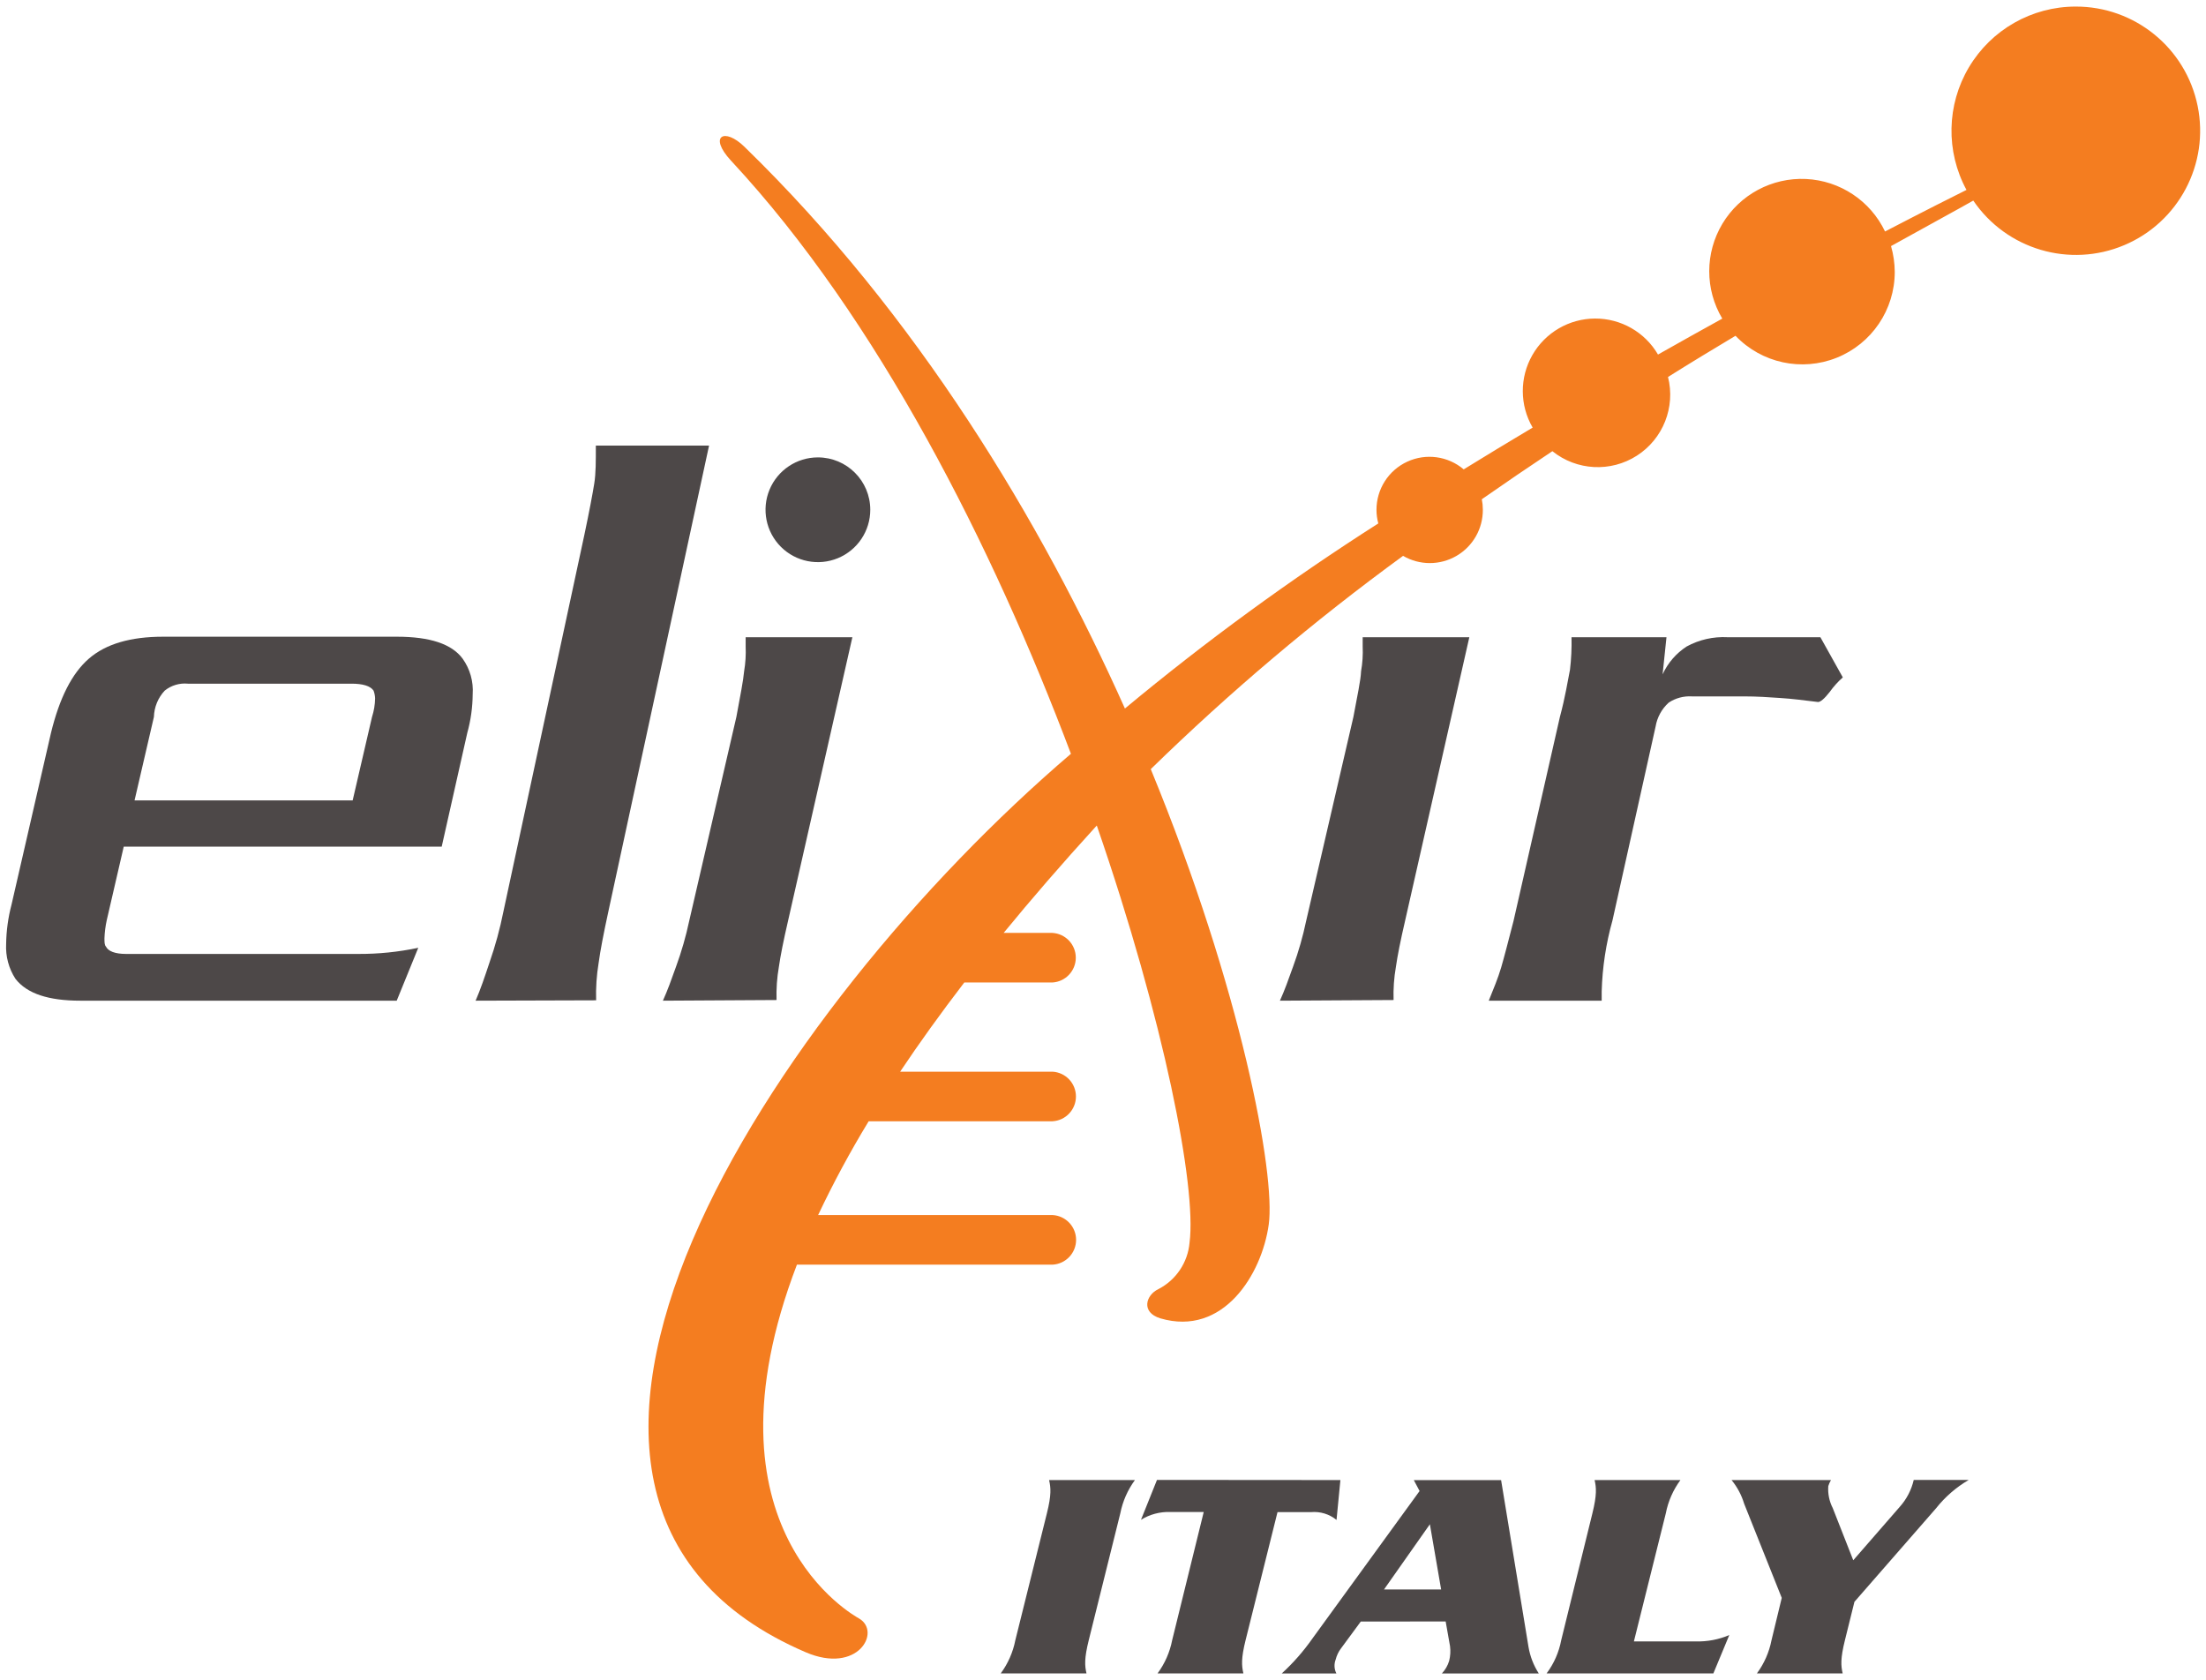
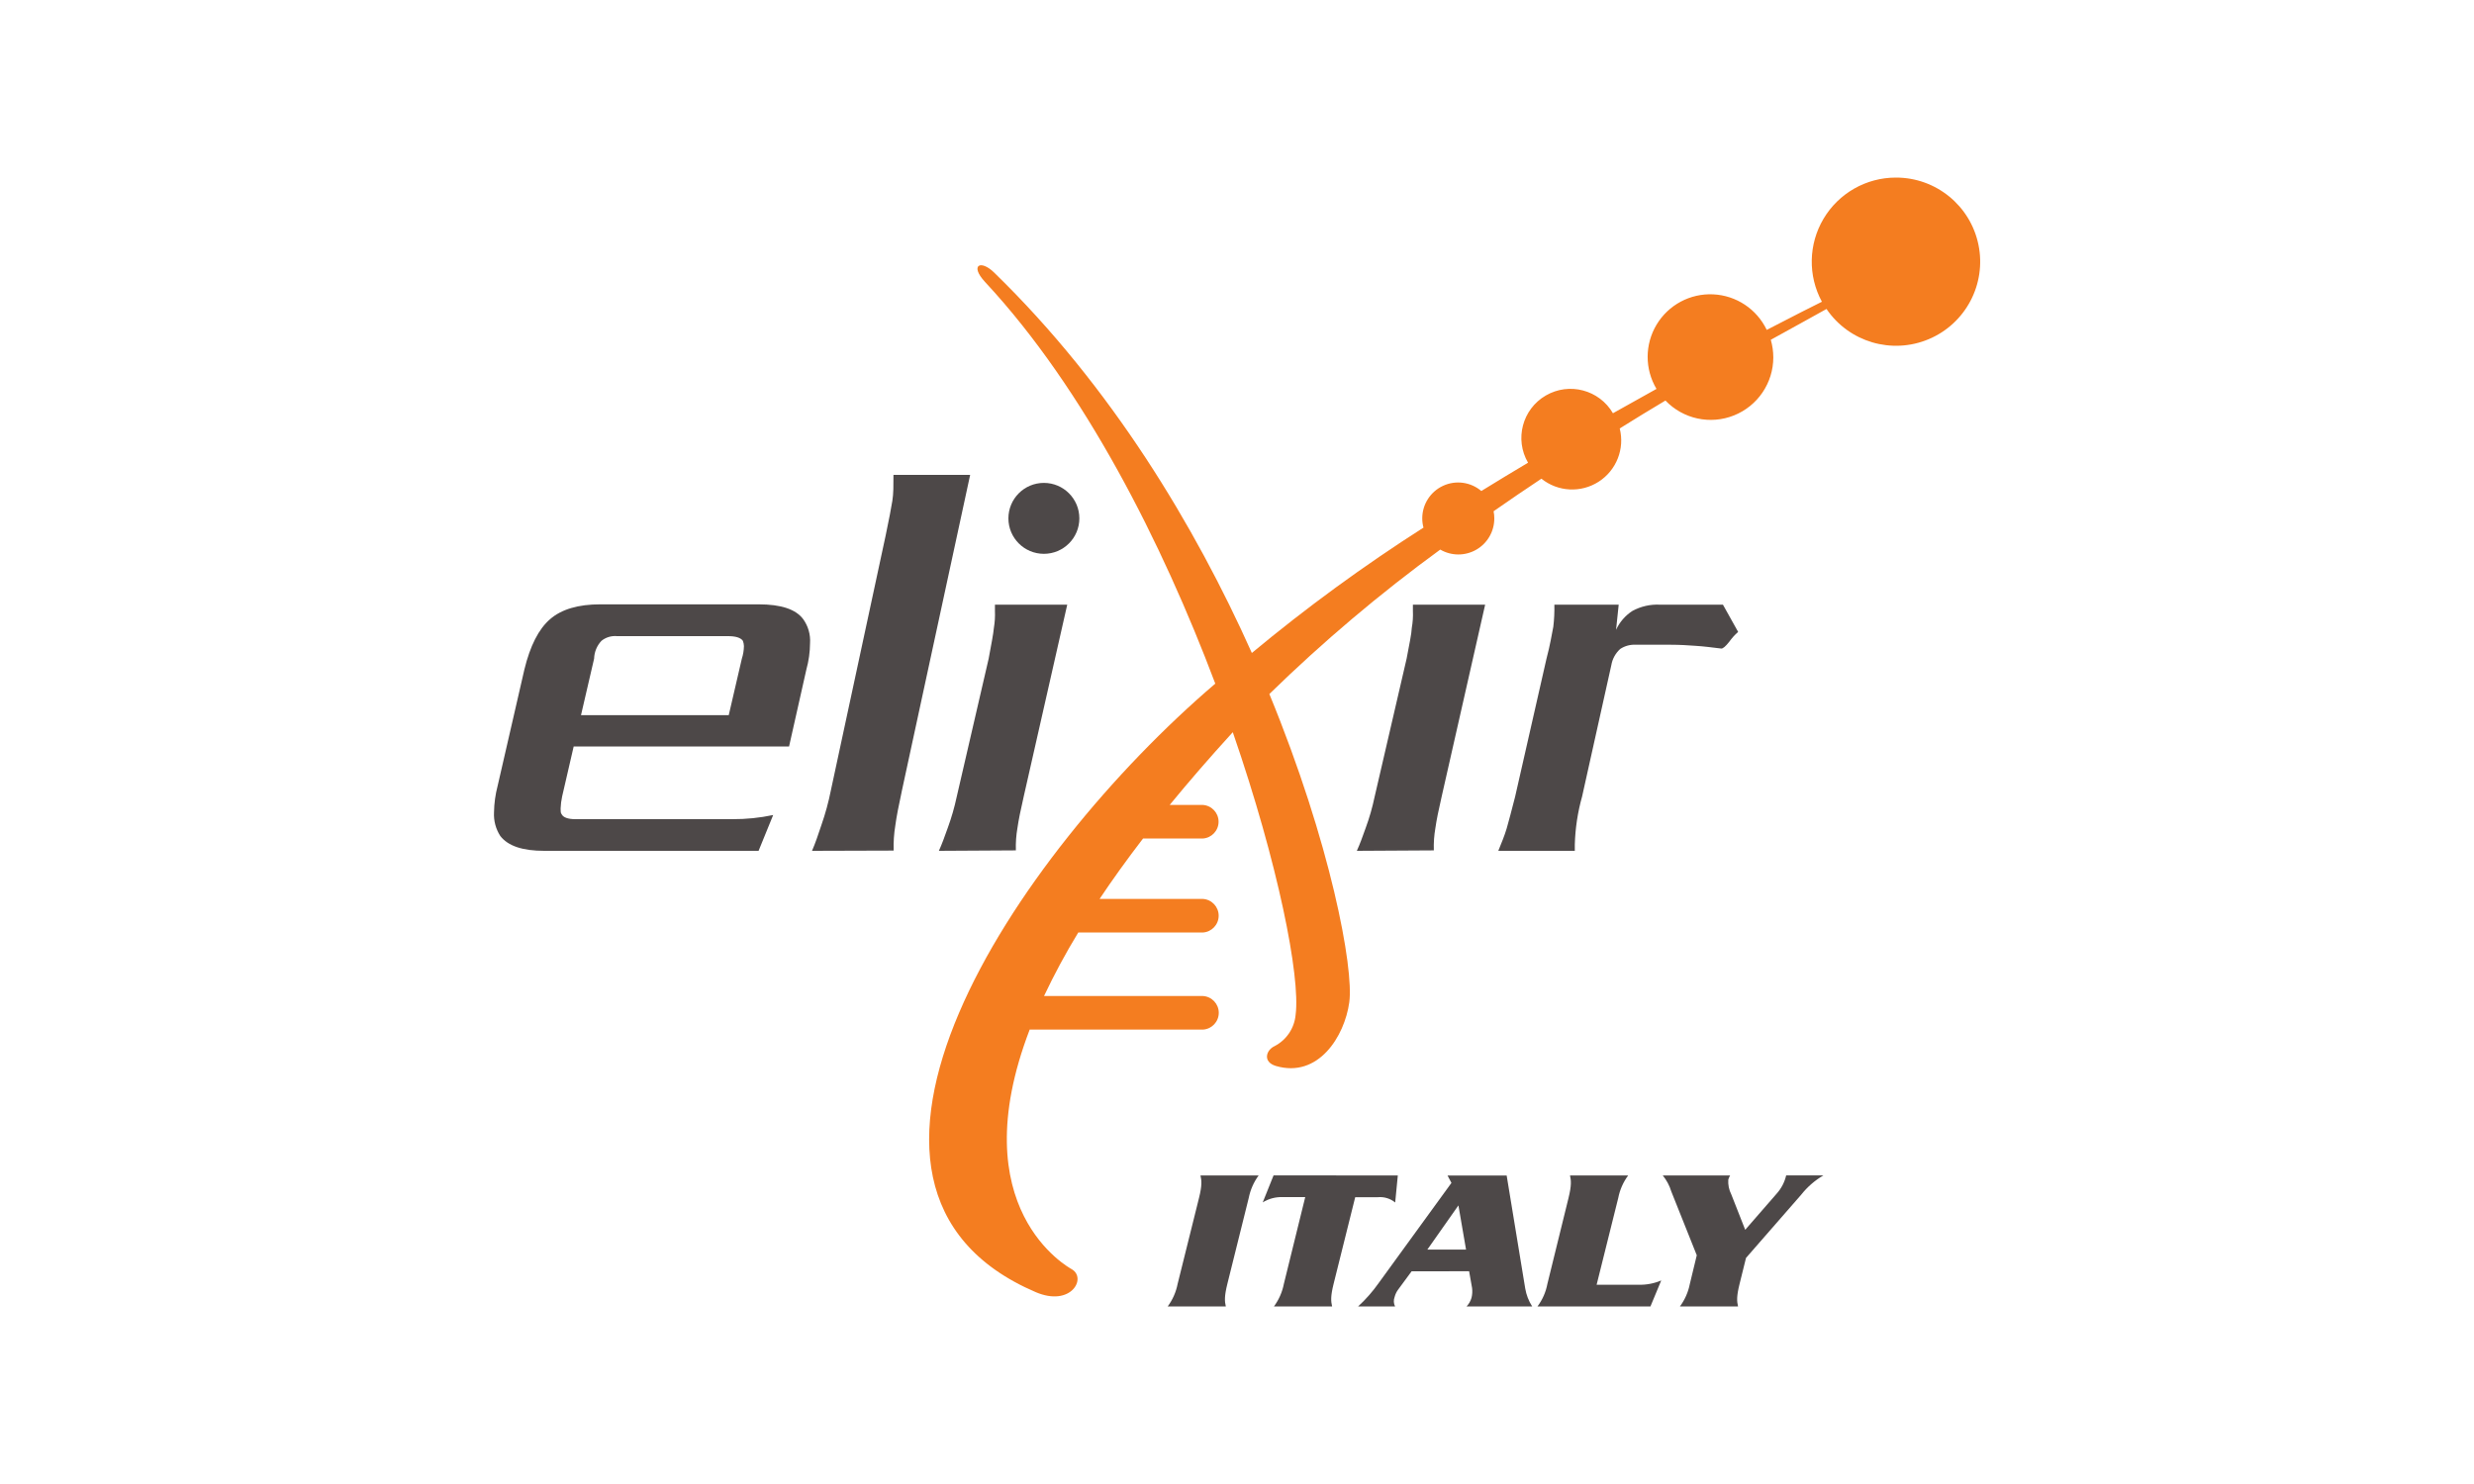
- <svg xmlns="http://www.w3.org/2000/svg" width="302px" height="230px" viewBox="0 0 302 230" version="1.1">
-   <defs />
-   <g id="Page-1" stroke="none" stroke-width="1" fill="none" fill-rule="evenodd">
-     <g id="Nodes">
-       <path d="M90.75,137 C91.38,135.62 91.91,134.14 92.55,132.34 C93.296,130.302 93.898,128.213 94.35,126.09 L100.81,98.15 C101.34,95.29 101.76,93.15 101.87,91.9 C102.059,90.78 102.129,89.644 102.08,88.51 L102.08,87.24 L116.69,87.24 L107.9,126 C107.26,128.76 106.84,130.87 106.63,132.36 C106.367,133.862 106.26,135.386 106.31,136.91 L90.75,137 Z" id="Shape" fill="#4D4848" />
-       <path d="M284.15,0.9 C278.159,0.902 272.612,4.057 269.548,9.205 C266.484,14.353 266.356,20.733 269.21,26 C267.52,26.84 263.58,28.82 258.06,31.69 C256.053,27.486 251.897,24.725 247.243,24.504 C242.59,24.283 238.191,26.638 235.795,30.634 C233.399,34.63 233.393,39.619 235.78,43.62 C232.95,45.18 230,46.83 226.98,48.54 C225.194,45.475 221.908,43.595 218.36,43.61 C214.812,43.624 211.541,45.53 209.78,48.61 C208.018,51.689 208.034,55.475 209.82,58.54 C206.693,60.4 203.547,62.307 200.38,64.26 C198.224,62.431 195.203,62.022 192.639,63.212 C190.074,64.402 188.436,66.973 188.44,69.8 C188.44,70.428 188.524,71.054 188.69,71.66 C176.607,79.372 165.021,87.835 154,97 C142.52,71.32 125.58,43.13 102,20.18 L101.94,20.12 C99.18,17.4 96.94,18.6 100.06,21.98 L100.18,22.11 C120.18,43.64 135.9,74.79 146.61,103.2 C105.99,137.89 61.2,205.11 110.29,226.2 C117.44,229.28 120.69,223.4 117.62,221.59 C117.06,221.26 95.2,209.44 109.1,173.14 L144.1,173.14 C145.903,173.042 147.316,171.551 147.316,169.745 C147.316,167.939 145.903,166.448 144.1,166.35 L112,166.35 C114.08,161.952 116.39,157.666 118.92,153.51 L144.08,153.51 C145.883,153.412 147.296,151.921 147.296,150.115 C147.296,148.309 145.883,146.818 144.08,146.72 L123.23,146.72 C125.823,142.833 128.75,138.763 132.01,134.51 L144.06,134.51 C145.863,134.412 147.276,132.921 147.276,131.115 C147.276,129.309 145.863,127.818 144.06,127.72 L137.4,127.72 C141.2,123.08 145.4,118.23 150.03,113.15 L150.15,113.02 C159.38,139.74 163.83,162.52 162.85,170.11 C162.62,172.83 161.006,175.24 158.58,176.49 C156.86,177.3 156.16,179.67 158.85,180.49 C167.45,183.02 172.74,174.49 173.69,167.64 C174.64,160.79 169.95,135.45 157.54,105.3 C168.342,94.755 179.884,84.996 192.08,76.1 C194.335,77.416 197.122,77.421 199.381,76.111 C201.64,74.802 203.022,72.381 203,69.77 C202.999,69.293 202.953,68.818 202.86,68.35 C206.1,66.09 209.33,63.89 212.52,61.77 C215.844,64.439 220.502,64.686 224.089,62.383 C227.677,60.081 229.392,55.744 228.35,51.61 C231.53,49.61 234.62,47.75 237.59,45.97 C241.159,49.709 246.644,50.9 251.443,48.978 C256.241,47.057 259.388,42.409 259.39,37.24 C259.385,36.039 259.213,34.844 258.88,33.69 C264.28,30.69 268.22,28.56 270.14,27.46 C274.695,34.158 283.343,36.712 290.806,33.563 C298.269,30.414 302.474,22.437 300.854,14.501 C299.234,6.564 292.24,0.873 284.14,0.9 L284.15,0.9 Z" id="Shape" fill="#F47D20" />
-       <path d="M54.31,137 L11,137 C6.66,137 3.7,136.05 2.11,134 C1.196,132.586 0.752,130.921 0.84,129.24 C0.867,127.417 1.115,125.603 1.58,123.84 L6.98,100.34 C8.14,95.58 9.84,92.19 12.17,90.17 C14.5,88.15 17.89,87.17 22.33,87.17 L54.33,87.17 C58.88,87.17 61.85,88.17 63.33,90.17 C64.345,91.586 64.833,93.312 64.71,95.05 C64.697,96.838 64.448,98.617 63.97,100.34 L60.47,115.91 L16.94,115.91 L14.61,126 C14.435,126.803 14.331,127.619 14.3,128.44 C14.3,128.97 14.3,129.39 14.51,129.6 C14.82,130.24 15.78,130.6 17.26,130.6 L49,130.6 C51.775,130.617 54.545,130.335 57.26,129.76 L54.31,137 Z M50.93,98.15 C51.195,97.329 51.337,96.473 51.35,95.61 C51.338,95.248 51.267,94.889 51.14,94.55 C50.71,93.91 49.66,93.6 48.14,93.6 L25.73,93.6 C24.586,93.487 23.444,93.828 22.55,94.55 C21.634,95.529 21.108,96.81 21.07,98.15 L18.42,109.58 L48.28,109.58 L50.93,98.15 Z" id="Shape" fill="#4D4848" />
-       <path d="M65.11,137 C65.78,135.46 66.34,133.8 67.01,131.78 C67.809,129.494 68.447,127.155 68.92,124.78 L80,73.22 C80.68,70.01 81.12,67.64 81.35,66.22 C81.58,64.8 81.57,63.14 81.57,61 L97.07,61 L83.3,124.72 C82.63,127.81 82.17,130.19 81.95,131.85 C81.672,133.535 81.558,135.243 81.61,136.95 L65.11,137 Z" id="Shape" fill="#4D4848" />
-       <path d="M243.72,95.56 C242.13,95.45 240.55,95.34 238.72,95.34 L231.62,95.34 C230.499,95.272 229.386,95.57 228.45,96.19 C227.496,97.048 226.862,98.204 226.65,99.47 L220.75,126 C219.859,129.174 219.362,132.445 219.27,135.74 L219.27,137 L203.81,137 C204.45,135.41 205.08,133.92 205.51,132.45 C205.94,130.98 206.46,128.95 207.2,126.09 L213.55,98.15 C214.29,95.39 214.61,93.28 214.93,91.69 C215.105,90.213 215.175,88.726 215.14,87.24 L228.14,87.24 L227.61,92.32 C228.324,90.764 229.465,89.443 230.9,88.51 C232.613,87.575 234.552,87.135 236.5,87.24 L249.21,87.24 L252.28,92.74 C251.606,93.336 251.002,94.007 250.48,94.74 C249.74,95.69 249.21,96.11 248.89,96.11 C247,95.88 245.31,95.66 243.72,95.56 L243.72,95.56 Z" id="Shape" fill="#4D4848" />
-       <path d="M175.22,137 C175.85,135.62 176.38,134.14 177.02,132.34 C177.767,130.303 178.365,128.214 178.81,126.09 L185.28,98.15 C185.81,95.29 186.28,93.15 186.33,91.9 C186.528,90.782 186.601,89.645 186.55,88.51 L186.55,87.24 L201.15,87.24 L192.37,126 C191.73,128.76 191.31,130.87 191.1,132.36 C190.837,133.862 190.73,135.386 190.78,136.91 L175.22,137 Z" id="Shape" fill="#4D4848" />
-       <path d="M119.14,69.79 C119.14,72.69 117.393,75.304 114.714,76.414 C112.035,77.524 108.951,76.911 106.9,74.86 C104.849,72.809 104.236,69.725 105.346,67.046 C106.456,64.367 109.07,62.62 111.97,62.62 C115.93,62.62 119.14,65.83 119.14,69.79 L119.14,69.79 Z" id="Shape" fill="#4D4848" />
-       <path d="M137,229.1 C137.996,227.751 138.679,226.196 139,224.55 L143.32,207.18 C143.95,204.66 143.86,203.67 143.62,202.63 L155.37,202.63 C154.378,203.982 153.695,205.535 153.37,207.18 L149.05,224.55 C148.42,227.08 148.5,228.07 148.74,229.1 L137,229.1 Z" id="Shape" fill="#4D4848" />
-       <path d="M183.5,202.63 L182.97,208.09 C181.992,207.29 180.739,206.905 179.48,207.02 L174.89,207.02 L170.52,224.55 C169.89,227.08 169.98,228.07 170.22,229.1 L158.47,229.1 C159.466,227.751 160.149,226.196 160.47,224.55 L164.79,207 L160.2,207 C158.79,206.956 157.399,207.328 156.2,208.07 L158.39,202.61 L183.5,202.63 Z" id="Shape" fill="#4D4848" />
-       <path d="M186.29,222 L183.61,225.64 C183.252,226.106 182.994,226.64 182.85,227.21 C182.613,227.829 182.649,228.519 182.95,229.11 L175.47,229.11 C177.044,227.669 178.456,226.059 179.68,224.31 L194.34,204.13 L193.55,202.64 L205.5,202.64 L209.25,225.47 C209.468,226.766 209.948,228.005 210.66,229.11 L197.39,229.11 C197.855,228.62 198.198,228.027 198.39,227.38 C198.554,226.727 198.595,226.048 198.51,225.38 L197.91,221.99 L186.29,222 Z M197.29,217.61 L195.75,208.68 L189.47,217.61 L197.29,217.61 Z" id="Shape" fill="#4D4848" />
-       <path d="M232.18,224.72 C233.745,224.76 235.3,224.463 236.74,223.85 L234.56,229.1 L211.73,229.1 C212.735,227.756 213.419,226.199 213.73,224.55 L218,207.18 C218.62,204.66 218.54,203.67 218.3,202.63 L230.05,202.63 C229.054,203.979 228.37,205.534 228.05,207.18 L223.68,224.72 L232.18,224.72 Z" id="Shape" fill="#4D4848" />
-       <path d="M243.92,218.76 L238.77,205.86 C238.415,204.681 237.83,203.583 237.05,202.63 L250.66,202.63 C250.504,202.891 250.38,203.169 250.29,203.46 C250.216,204.497 250.427,205.534 250.9,206.46 L253.71,213.61 L260.08,206.29 C261.017,205.244 261.674,203.978 261.99,202.61 L269.52,202.61 C267.797,203.616 266.278,204.935 265.04,206.5 L253.87,219.3 L252.57,224.55 C251.94,227.08 252.02,228.07 252.26,229.1 L240.52,229.1 C241.516,227.751 242.199,226.196 242.52,224.55 L243.92,218.76 Z" id="Shape" fill="#4D4848" />
-     </g>
+ <svg xmlns="http://www.w3.org/2000/svg" width="500" height="300" viewBox="0 100 500 300">
+   <defs>
+     <style>.cls-1{fill:#4d4848;}.cls-2{fill:#f47d20;}</style>
+   </defs>
+   <g id="Nodes">
+     <path class="cls-1" d="M189.75,272c.63-1.38,1.16-2.86,1.8-4.66a46.2,46.2,0,0,0,1.8-6.25l6.46-27.94c.53-2.86.95-5,1.06-6.25a16.19,16.19,0,0,0,.21-3.39v-1.27h14.61L206.9,261c-.64,2.76-1.06,4.87-1.27,6.36a22.21,22.21,0,0,0-.32,4.55Z" />
+     <path class="cls-2" d="M383.15,135.9A17,17,0,0,0,368.21,161c-1.69.84-5.63,2.82-11.15,5.69a12.65,12.65,0,1,0-22.28,11.93c-2.83,1.56-5.78,3.21-8.8,4.92a9.93,9.93,0,0,0-17.16,10q-4.69,2.79-9.44,5.72a7.25,7.25,0,0,0-11.94,5.54,7.08,7.08,0,0,0,.25,1.86A342.1,342.1,0,0,0,253,232c-11.48-25.68-28.42-53.87-52-76.82l-.06-.06c-2.76-2.72-5-1.52-1.88,1.86l.12.13c20,21.53,35.72,52.68,46.43,81.09-40.62,34.69-85.41,101.91-36.32,123,7.15,3.08,10.4-2.8,7.33-4.61-.56-.33-22.42-12.15-8.52-48.45h35a3.4,3.4,0,0,0,0-6.79H211a139,139,0,0,1,6.92-12.84h25.16a3.4,3.4,0,0,0,0-6.79H222.23q3.89-5.83,8.78-12.21h12.05a3.4,3.4,0,0,0,0-6.79H236.4c3.8-4.64,8-9.49,12.63-14.57l.12-.13c9.23,26.72,13.68,49.5,12.7,57.09a7.93,7.93,0,0,1-4.27,6.38c-1.72.81-2.42,3.18.27,4,8.6,2.53,13.89-6,14.84-12.85s-3.74-32.19-16.15-62.34a316.22,316.22,0,0,1,34.54-29.2A7.26,7.26,0,0,0,302,204.77a7.35,7.35,0,0,0-.14-1.42c3.24-2.26,6.47-4.46,9.66-6.58a9.92,9.92,0,0,0,15.83-10.16c3.18-2,6.27-3.86,9.24-5.64a12.65,12.65,0,0,0,21.8-8.73,13,13,0,0,0-.51-3.55c5.4-3,9.34-5.13,11.26-6.23a17,17,0,1,0,14-26.56Z" />
+     <path class="cls-1" d="M153.31,272H110c-4.34,0-7.3-.95-8.89-3a8,8,0,0,1-1.27-4.76,22.47,22.47,0,0,1,.74-5.4l5.4-23.5c1.16-4.76,2.86-8.15,5.19-10.17s5.72-3,10.16-3h32c4.55,0,7.52,1,9,3a7.47,7.47,0,0,1,1.38,4.88,20.37,20.37,0,0,1-.74,5.29l-3.5,15.57H115.94L113.61,261a13.87,13.87,0,0,0-.31,2.44c0,.53,0,.95.21,1.16.31.64,1.27,1,2.75,1H148a38.76,38.76,0,0,0,8.26-.84Zm-3.38-38.85a8.71,8.71,0,0,0,.42-2.54,3.32,3.32,0,0,0-.21-1.06c-.43-.64-1.48-.95-3-.95H124.73a4.38,4.38,0,0,0-3.18.95,5.5,5.5,0,0,0-1.48,3.6l-2.65,11.43h29.86Z" />
+     <path class="cls-1" d="M164.11,272c.67-1.54,1.23-3.2,1.9-5.22a52,52,0,0,0,1.91-7L179,208.22c.68-3.21,1.12-5.58,1.35-7s.22-3.08.22-5.22h15.5L182.3,259.72c-.67,3.09-1.13,5.47-1.35,7.13a26.34,26.34,0,0,0-.34,5.1Z" />
+     <path class="cls-1" d="M342.72,230.56c-1.59-.11-3.17-.22-5-.22h-7.1a5.17,5.17,0,0,0-3.17.85,5.67,5.67,0,0,0-1.8,3.28L319.75,261a40.17,40.17,0,0,0-1.48,9.74V272H302.81c.64-1.59,1.27-3.08,1.7-4.55s.95-3.5,1.69-6.36l6.35-27.94c.74-2.76,1.06-4.87,1.38-6.46a31.58,31.58,0,0,0,.21-4.45h13l-.53,5.08a9.05,9.05,0,0,1,3.29-3.81,10.51,10.51,0,0,1,5.6-1.27h12.71l3.07,5.5a11.82,11.82,0,0,0-1.8,2c-.74.95-1.27,1.37-1.59,1.37C346,230.88,344.31,230.66,342.72,230.56Z" />
+     <path class="cls-1" d="M274.22,272c.63-1.38,1.16-2.86,1.8-4.66a44.89,44.89,0,0,0,1.79-6.25l6.47-27.94c.53-2.86,1-5,1.05-6.25a15.47,15.47,0,0,0,.22-3.39v-1.27h14.6L291.37,261c-.64,2.76-1.06,4.87-1.27,6.36a22.21,22.21,0,0,0-.32,4.55Z" />
+     <path class="cls-1" d="M218.14,204.79a7.17,7.17,0,1,1-7.17-7.17A7.17,7.17,0,0,1,218.14,204.79Z" />
+     <path class="cls-1" d="M236,364.1a11.3,11.3,0,0,0,2-4.55l4.32-17.37c.63-2.52.54-3.51.3-4.55h11.75a11.44,11.44,0,0,0-2,4.55l-4.32,17.37c-.63,2.53-.55,3.52-.31,4.55Z" />
+     <path class="cls-1" d="M282.5,337.63l-.53,5.46a4.82,4.82,0,0,0-3.49-1.07h-4.59l-4.37,17.53c-.63,2.53-.54,3.52-.3,4.55H257.47a11.3,11.3,0,0,0,2-4.55L263.79,342H259.2a7.17,7.17,0,0,0-4,1.07l2.19-5.46Z" />
+     <path class="cls-1" d="M285.29,357l-2.68,3.64a4.31,4.31,0,0,0-.76,1.57,2.34,2.34,0,0,0,.1,1.9h-7.48a29.23,29.23,0,0,0,4.21-4.8l14.66-20.18-.79-1.49H304.5l3.75,22.83a9.69,9.69,0,0,0,1.41,3.64H296.39a4.28,4.28,0,0,0,1-1.73,5.42,5.42,0,0,0,.12-2l-.6-3.39Zm11-4.39-1.54-8.93-6.28,8.93Z" />
+     <path class="cls-1" d="M331.18,359.72a10.94,10.94,0,0,0,4.56-.87l-2.18,5.25H310.73a11,11,0,0,0,2-4.55L317,342.18c.62-2.52.54-3.51.3-4.55h11.75a11.29,11.29,0,0,0-2,4.55l-4.37,17.54Z" />
+     <path class="cls-1" d="M342.92,353.76l-5.15-12.9a9.37,9.37,0,0,0-1.72-3.23h13.61a3.78,3.78,0,0,0-.37.83,5.71,5.71,0,0,0,.61,3l2.81,7.15,6.37-7.32a8.33,8.33,0,0,0,1.91-3.68h7.53a16,16,0,0,0-4.48,3.89L352.87,354.3l-1.3,5.25c-.63,2.53-.55,3.52-.31,4.55H339.52a11.3,11.3,0,0,0,2-4.55Z" />
  </g>
</svg>
